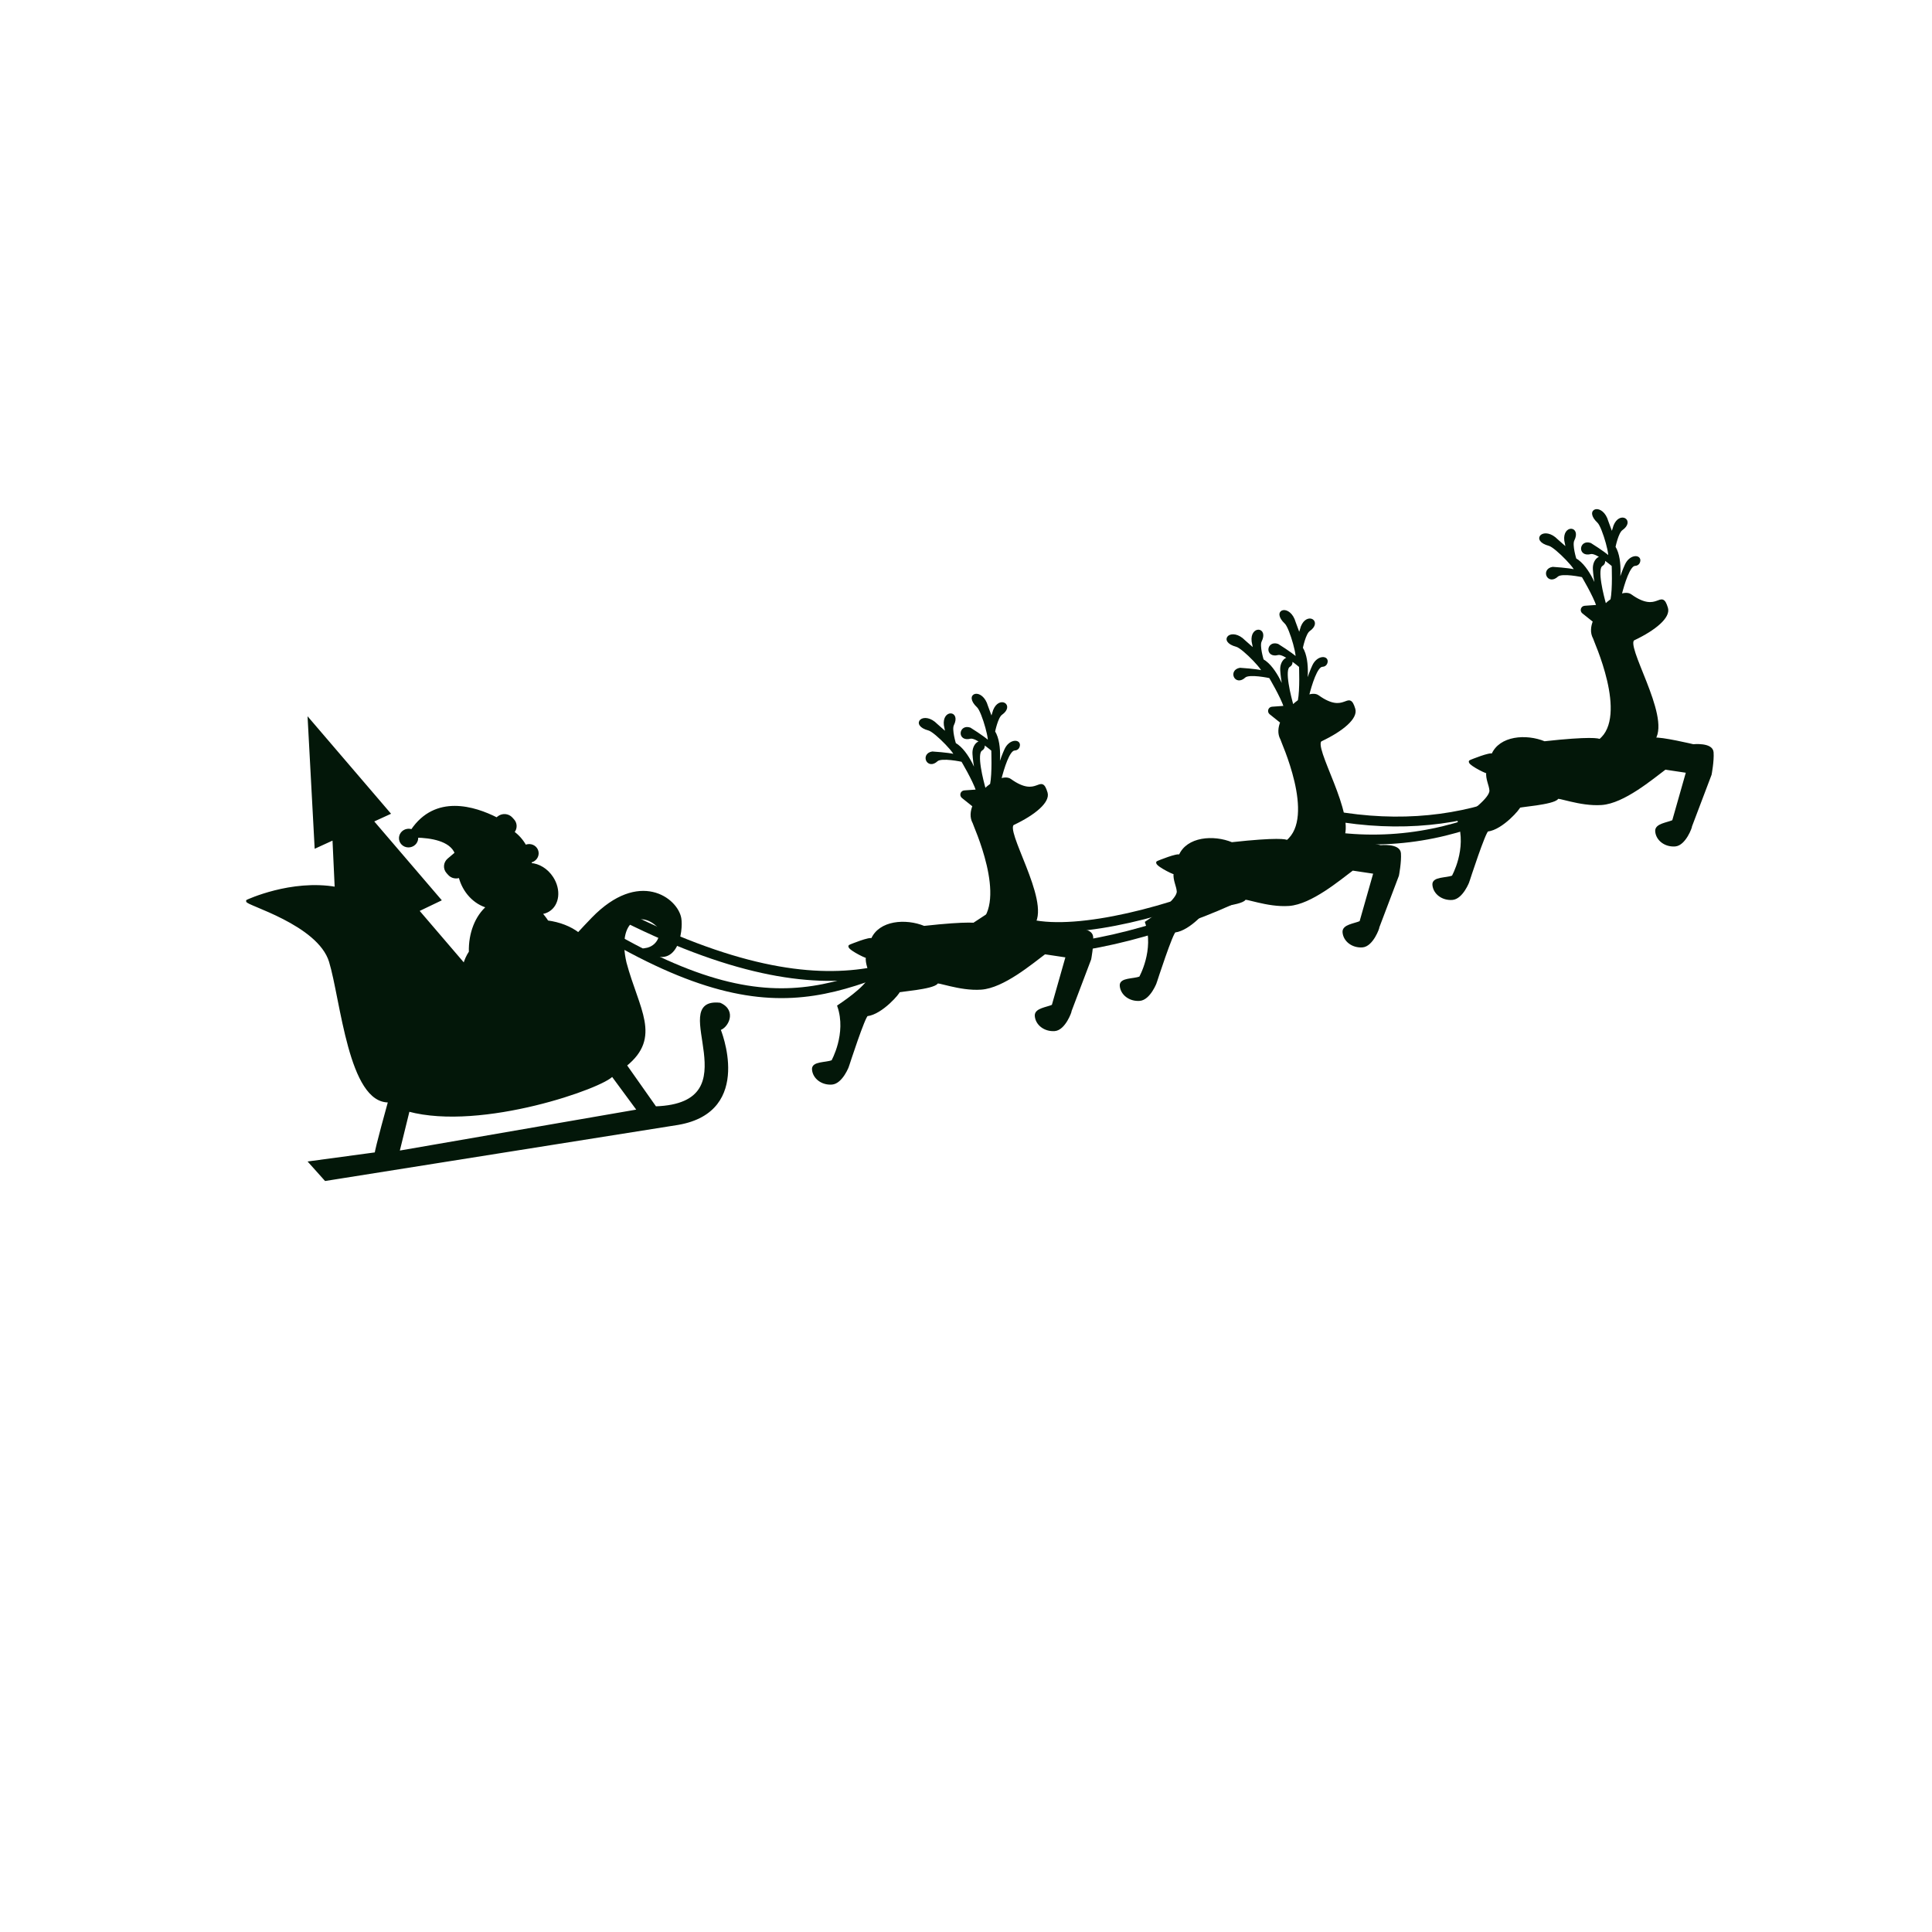
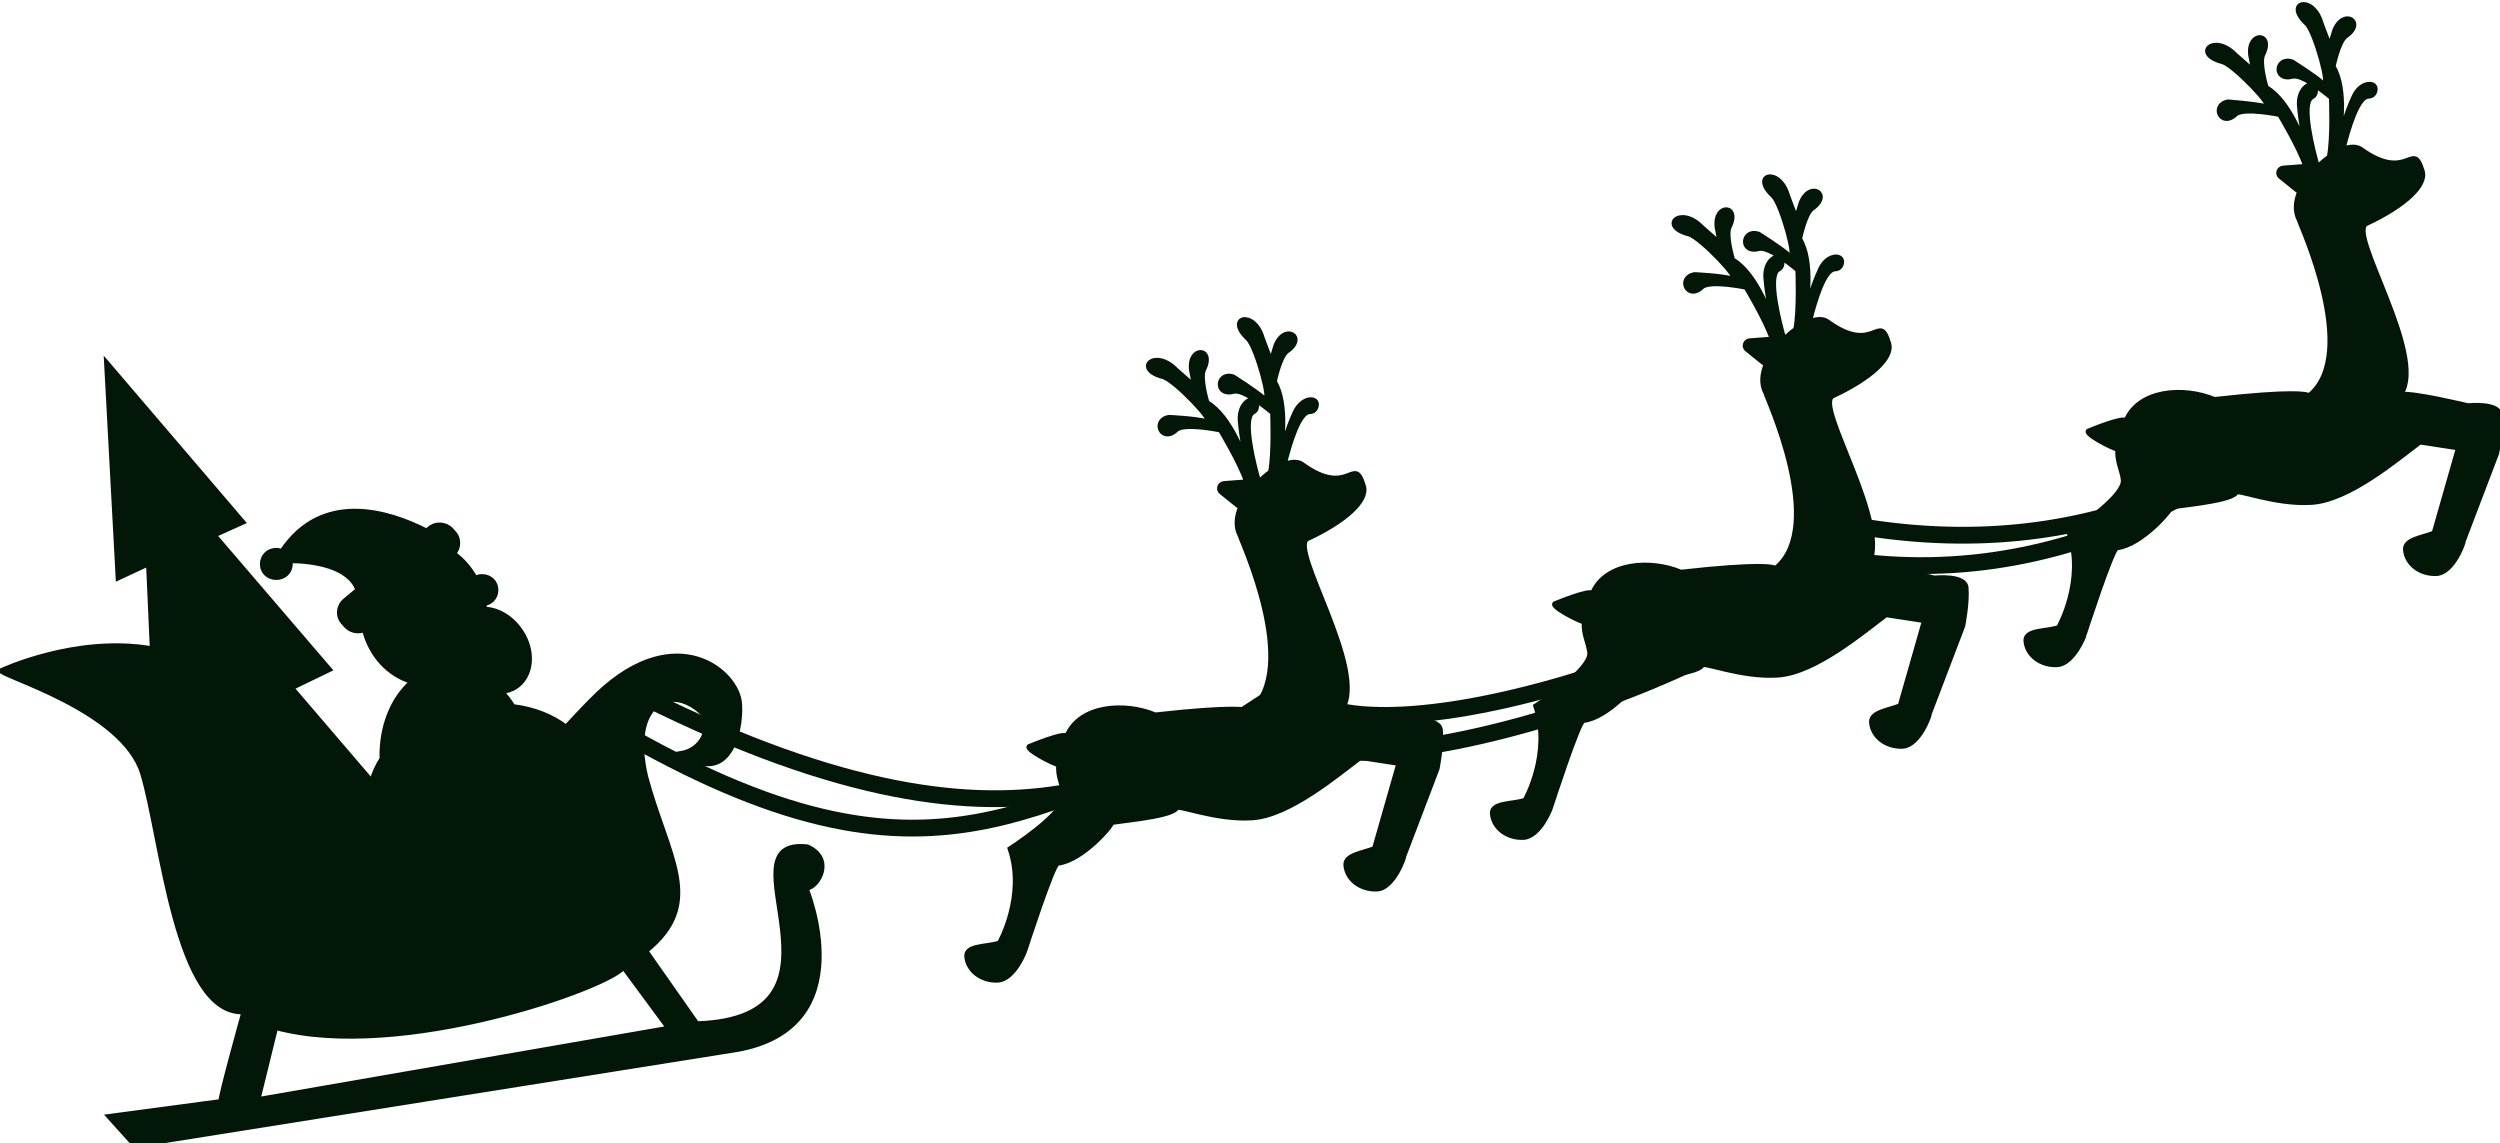
- <svg xmlns="http://www.w3.org/2000/svg" version="1.1" id="Layer_1" x="0px" y="0px" viewBox="0 0 792 792" style="enable-background:new 0 0 792 792;" xml:space="preserve">
+ <svg xmlns="http://www.w3.org/2000/svg" version="1.1" id="Layer_1" x="0px" y="0px" viewBox="0 0 600.7 274.4" style="enable-background:new 0 0 600.7 274.4;" xml:space="preserve">
  <style type="text/css">
	.st0{fill:#031709;stroke:#031709;stroke-width:1.009;stroke-miterlimit:10;}
	.st1{fill:none;stroke:#031709;stroke-width:4.037;stroke-miterlimit:10;}
</style>
  <g>
-     <path class="st0" d="M295.1,411.56c-21.92-2.35,14.55,41.12-26.45,42.48c0,0,0,0-12.22-17.35c14.39-11.6,5.04-22.8-0.1-41.98   c-4.09-17.73,6.33-22.61,13.85-14.69c1.65,3.4-0.46,8.36-5.58,9.16c12.83,9.05,15.05-7.73,14.19-12.7   c-1.38-7.96-16.72-19.64-35.84,0.06c-2.08,2.14-4.01,4.21-5.86,6.22c-3.31-2.55-7.73-4.28-12.71-4.94   c-0.82-1.29-1.74-2.47-2.72-3.54c1.12-0.1,2.2-0.42,3.17-1.02c4.04-2.47,4.72-8.48,1.51-13.44c-2.17-3.35-5.55-5.35-8.77-5.53   c-0.04-0.39-0.08-0.79-0.14-1.18c0,0,0,0,0.01,0c1.88-0.32,3.14-2.05,2.83-3.86c-0.31-1.81-2.09-3.01-3.96-2.68   c-0.35,0.06-0.67,0.18-0.97,0.33c-1.28-2.34-3.03-4.3-5.05-5.75c0.3-0.33,0.53-0.69,0.7-1.08c0,0,0,0,0,0l0,0   c0.53-1.26,0.34-2.75-0.64-3.83l-0.68-0.76c-1.39-1.54-3.82-1.69-5.44-0.33l-0.57,0.48c-9.24-4.7-25.1-9.61-34.81,4.86   c-0.58-0.23-1.24-0.32-1.92-0.2c-1.88,0.32-3.14,2.05-2.83,3.86c0.31,1.81,2.09,3.01,3.96,2.68c1.88-0.32,3.14-2.05,2.83-3.86   c-0.01-0.03-0.02-0.06-0.02-0.09c5.47,0.14,13.88,1.24,16.06,6.86l-3.08,2.6c-1.61,1.36-1.79,3.71-0.41,5.25l0.68,0.76   c1.11,1.23,2.87,1.56,4.36,0.97c1.59,6.25,6.09,10.94,11.44,12.4c-4.64,3.95-7.42,10.84-7.21,18.55c-1.11,1.68-1.92,3.46-2.37,5.28   l-19.1-22.3l9.07-4.35l-27.7-32.34l6.88-3.15l-32.83-38.33l2.8,52.1l7.32-3.35l0.94,20.24c-18.35-3.21-36.34,5.25-36.34,5.25   c-0.82,1.17,29.26,9.27,34,24.84c4.74,15.57,8,58.02,24.25,57.26c0,0-5.68,20.44-5.51,21.44l-27.02,3.65l6.35,7.09l144.54-22.97   c30.83-5.34,16.85-38.77,16.85-38.77C297.82,421.33,301.76,414.5,295.1,411.56z M163.24,472.28l4.21-17.12   c30.08,8.11,80.25-9.79,83.54-14.46l10.71,14.53L163.24,472.28z" />
-     <path class="st0" d="M439.78,381.28c0,0-13.33-3.17-16-2.68c6.15-9.55-12.92-38.74-8.36-40.89c8.76-4.14,14.58-9.15,13.52-12.7   c-2.38-7.95-3.4,2.95-14.81-5.25c-1.03-0.74-2.55-0.66-4.23-0.05c1.23-4.88,3.54-12.47,5.97-12.54c1.8-0.06,1.74-1.85,1.74-1.85   c-0.06-1.8-3.65-1.69-5.34,1.97c-1.69,3.65-3.32,9.1-3.32,9.1s1.91-10.95-1.53-16.45c0,0,1.18-6.02,3.01-7.31   c4.88-3.44-0.63-6.87-2.83-1.38l-1.12,3.61l-1.97-5.34c-2.02-7.14-9.16-5.12-3.6,0.11c2.14,2.01,5.9,16.02,4.04,14.28   c-1.85-1.74-7.36-5.17-7.36-5.17c-4.09-1.39-4.69,4.85,0.11,3.6c2.46-0.64,9.16,5.12,9.16,5.12s0.42,9.63-0.5,14.16   c-0.91,0.65-1.82,1.41-2.67,2.25c-1.09-3.84-4-15.07-1.42-16.57c1.56-0.9,0.65-2.46,0.65-2.46c-0.9-1.56-4.02,0.25-3.76,4.27   c0.25,4.02,1.41,9.59,1.41,9.59s-3.52-10.55-9.17-13.75c0,0-1.82-5.86-0.83-7.86c2.66-5.35-3.82-5.75-3.14,0.13l0.74,3.71   l-4.27-3.76c-5.17-5.32-10.49-0.15-3.11,1.81c2.84,0.75,12.8,11.29,10.34,10.64c-2.46-0.65-8.94-1.05-8.94-1.05   c-4.26,0.72-1.82,6.49,1.81,3.11c1.86-1.74,10.49,0.15,10.49,0.15s4.66,7.8,6.16,12.31l-5.32,0.38c-1.13,0.08-1.57,1.5-0.68,2.21   l4.12,3.29c0.14,0.11,0.29,0.18,0.45,0.22c-0.98,2.38-1.19,4.8-0.09,6.87c0.04,0.61,14.78,32.03,2.36,42.11   c-0.26-0.42-4.02-1.21-22.72,0.85c-7.44-3.07-18.21-2.3-21.28,5.14c-0.61-0.96-8.84,2.44-8.84,2.44c-2.16,0.46,5.98,4.65,6.78,4.62   c-0.29,2.77,1.14,5.13,1.31,7.42c0.24,3.37-8.33,9.62-12.99,12.74c3.9,11.37-2.5,22.65-2.5,22.65c-2.79,1.04-8.08,0.5-7.88,3.27   c0.25,3.47,3.67,6.05,7.63,5.76c3.97-0.29,6.65-7.17,6.62-7.36c0,0,6.69-20.67,7.84-20.68c6.02-0.72,13.27-9.38,12.92-9.69   c-0.35-0.31,14.02-1.27,15.65-3.49c-0.23-1.23,9.23,2.94,18.21,2.3c8.97-0.65,20.45-10.35,26.02-14.51l9.12,1.37l-5.76,20.26   c-2.57,1.12-7.11,1.46-6.92,4.11c0.25,3.47,3.67,6.05,7.63,5.76s6.62-7.58,6.51-7.96l7.98-21.05c0,0,1.07-5.49,0.81-9.08   C447.37,380.5,439.78,381.28,439.78,381.28z" />
-     <path class="st0" d="M565.94,346.97c0,0-13.33-3.17-16-2.68c6.15-9.55-12.92-38.74-8.36-40.89c8.76-4.14,14.58-9.15,13.52-12.7   c-2.38-7.95-3.4,2.95-14.81-5.25c-1.03-0.74-2.55-0.66-4.23-0.05c1.23-4.88,3.54-12.47,5.97-12.54c1.8-0.06,1.74-1.85,1.74-1.85   c-0.06-1.8-3.65-1.69-5.34,1.97c-1.69,3.65-3.32,9.1-3.32,9.1s1.91-10.95-1.53-16.45c0,0,1.18-6.02,3.01-7.31   c4.88-3.44-0.63-6.87-2.83-1.38l-1.12,3.61l-1.97-5.34c-2.02-7.14-9.16-5.12-3.6,0.11c2.14,2.01,5.9,16.02,4.04,14.28   c-1.85-1.74-7.36-5.17-7.36-5.17c-4.09-1.39-4.69,4.85,0.11,3.6c2.46-0.64,9.16,5.12,9.16,5.12s0.42,9.63-0.5,14.16   c-0.91,0.65-1.82,1.41-2.67,2.25c-1.09-3.84-4-15.07-1.42-16.57c1.56-0.9,0.65-2.46,0.65-2.46c-0.9-1.56-4.02,0.25-3.76,4.27   c0.25,4.02,1.41,9.59,1.41,9.59s-3.52-10.55-9.17-13.75c0,0-1.82-5.86-0.83-7.86c2.66-5.35-3.82-5.75-3.14,0.13l0.74,3.71   l-4.27-3.76c-5.17-5.32-10.49-0.15-3.11,1.81c2.84,0.75,12.8,11.29,10.34,10.64c-2.46-0.65-8.94-1.05-8.94-1.05   c-4.26,0.72-1.82,6.49,1.81,3.11c1.86-1.74,10.49,0.15,10.49,0.15s4.66,7.8,6.16,12.31l-5.32,0.38c-1.13,0.08-1.57,1.5-0.68,2.21   l4.12,3.29c0.14,0.11,0.29,0.18,0.45,0.22c-0.98,2.38-1.19,4.8-0.09,6.87c0.04,0.61,14.78,32.03,2.36,42.11   c-0.26-0.42-4.02-1.21-22.72,0.85c-7.44-3.07-18.21-2.3-21.28,5.14c-0.61-0.96-8.84,2.44-8.84,2.44c-2.16,0.46,5.98,4.65,6.78,4.62   c-0.29,2.77,1.14,5.13,1.31,7.42c0.24,3.37-8.33,9.62-12.99,12.74c3.9,11.37-2.5,22.65-2.5,22.65c-2.79,1.04-8.08,0.5-7.88,3.27   c0.25,3.47,3.67,6.05,7.63,5.76c3.97-0.29,6.65-7.17,6.62-7.36c0,0,6.69-20.67,7.84-20.68c6.02-0.72,13.27-9.38,12.92-9.69   c-0.35-0.31,14.02-1.27,15.65-3.49c-0.23-1.23,9.23,2.94,18.21,2.3c8.97-0.65,20.45-10.35,26.02-14.51l9.12,1.37L557.78,378   c-2.57,1.12-7.11,1.46-6.92,4.11c0.25,3.47,3.67,6.05,7.63,5.76c3.97-0.29,6.62-7.58,6.51-7.96l7.98-21.05c0,0,1.07-5.49,0.81-9.08   C573.52,346.19,565.94,346.97,565.94,346.97z" />
-     <path class="st0" d="M694.11,305.59c0,0-13.33-3.17-16-2.68c6.15-9.55-12.92-38.74-8.36-40.89c8.76-4.14,14.58-9.15,13.52-12.7   c-2.38-7.95-3.4,2.95-14.81-5.25c-1.03-0.74-2.55-0.66-4.23-0.05c1.23-4.88,3.54-12.47,5.97-12.54c1.8-0.06,1.74-1.85,1.74-1.85   c-0.06-1.8-3.65-1.69-5.34,1.97c-1.69,3.65-3.32,9.1-3.32,9.1s1.91-10.95-1.53-16.45c0,0,1.18-6.02,3.01-7.31   c4.88-3.44-0.63-6.87-2.83-1.38l-1.12,3.61l-1.97-5.34c-2.02-7.14-9.16-5.12-3.6,0.11c2.14,2.01,5.9,16.02,4.04,14.28   c-1.85-1.74-7.36-5.17-7.36-5.17c-4.09-1.39-4.69,4.85,0.11,3.6c2.46-0.64,9.16,5.12,9.16,5.12s0.42,9.63-0.5,14.16   c-0.91,0.65-1.82,1.41-2.67,2.25c-1.09-3.84-4-15.07-1.42-16.57c1.56-0.9,0.65-2.46,0.65-2.46c-0.9-1.56-4.02,0.25-3.76,4.27   c0.25,4.02,1.41,9.59,1.41,9.59s-3.52-10.55-9.17-13.75c0,0-1.82-5.86-0.83-7.86c2.66-5.35-3.82-5.75-3.14,0.13l0.74,3.71   l-4.27-3.76c-5.17-5.32-10.49-0.15-3.11,1.81c2.84,0.75,12.8,11.29,10.34,10.64c-2.46-0.65-8.94-1.05-8.94-1.05   c-4.26,0.72-1.82,6.49,1.81,3.11c1.86-1.74,10.49,0.15,10.49,0.15s4.66,7.8,6.16,12.31l-5.32,0.38c-1.13,0.08-1.57,1.5-0.68,2.21   l4.12,3.29c0.14,0.11,0.29,0.18,0.45,0.22c-0.98,2.38-1.19,4.8-0.09,6.87c0.04,0.61,14.78,32.03,2.36,42.11   c-0.26-0.42-4.02-1.21-22.72,0.85c-7.44-3.07-18.21-2.3-21.28,5.14c-0.61-0.96-8.84,2.44-8.84,2.44c-2.16,0.46,5.98,4.65,6.78,4.62   c-0.29,2.77,1.14,5.13,1.31,7.42c0.24,3.37-8.33,9.62-12.99,12.74c3.9,11.37-2.5,22.65-2.5,22.65c-2.79,1.04-8.08,0.5-7.88,3.27   c0.25,3.47,3.67,6.05,7.63,5.76s6.65-7.17,6.62-7.36c0,0,6.69-20.67,7.84-20.68c6.02-0.72,13.27-9.38,12.92-9.69   c-0.35-0.31,14.02-1.27,15.65-3.49c-0.23-1.23,9.23,2.94,18.21,2.3s20.45-10.35,26.02-14.51l9.12,1.37l-5.76,20.26   c-2.57,1.12-7.11,1.46-6.92,4.11c0.25,3.47,3.67,6.05,7.63,5.76c3.97-0.29,6.62-7.58,6.51-7.96l7.98-21.05c0,0,1.07-5.49,0.81-9.08   C701.7,304.81,694.11,305.59,694.11,305.59z" />
-     <path class="st1" d="M244.84,380.7c80.1,48.16,103.09,19.35,159.46,1.01c17.64,25.11,142.49-21.09,132.21-40.37   c57.01,12.21,106.37-17.16,135.75-52.99" />
-     <path class="st1" d="M251.91,373.64c95.25,48.93,128.74,18.63,159.46-1.01c17.64,25.11,139.46-20.08,129.18-39.36   c57.01,12.21,102.83-8.58,132.21-44.41" />
+     <path class="st0" d="M194,203.4c-21.9-2.4,14.5,41.1-26.5,42.5c0,0,0,0-12.2-17.4c14.4-11.6,5-22.8-0.1-42   c-4.1-17.7,6.3-22.6,13.9-14.7c1.6,3.4-0.5,8.4-5.6,9.2c12.8,9,15-7.7,14.2-12.7c-1.4-8-16.7-19.6-35.8,0.1c-2.1,2.1-4,4.2-5.9,6.2   c-3.3-2.5-7.7-4.3-12.7-4.9c-0.8-1.3-1.7-2.5-2.7-3.5c1.1-0.1,2.2-0.4,3.2-1c4-2.5,4.7-8.5,1.5-13.4c-2.2-3.4-5.6-5.4-8.8-5.5   c0-0.4-0.1-0.8-0.1-1.2c0,0,0,0,0,0c1.9-0.3,3.1-2,2.8-3.9s-2.1-3-4-2.7c-0.4,0.1-0.7,0.2-1,0.3c-1.3-2.3-3-4.3-5.1-5.8   c0.3-0.3,0.5-0.7,0.7-1.1l0,0l0,0c0.5-1.3,0.3-2.8-0.6-3.8l-0.7-0.8c-1.4-1.5-3.8-1.7-5.4-0.3l-0.6,0.5c-9.2-4.7-25.1-9.6-34.8,4.9   c-0.6-0.2-1.2-0.3-1.9-0.2c-1.9,0.3-3.1,2-2.8,3.9s2.1,3,4,2.7c1.9-0.3,3.1-2,2.8-3.9c0,0,0-0.1,0-0.1c5.5,0.1,13.9,1.2,16.1,6.9   l-3.1,2.6c-1.6,1.4-1.8,3.7-0.4,5.3l0.7,0.8c1.1,1.2,2.9,1.6,4.4,1c1.6,6.3,6.1,10.9,11.4,12.4c-4.6,4-7.4,10.8-7.2,18.5   c-1.1,1.7-1.9,3.5-2.4,5.3l-19.1-22.3l9.1-4.4l-27.7-32.3l6.9-3.1L25.5,86.9l2.8,52.1l7.3-3.4l0.9,20.2   c-18.3-3.2-36.3,5.3-36.3,5.3c-0.8,1.2,29.3,9.3,34,24.8s8,58,24.3,57.3c0,0-5.7,20.4-5.5,21.4l-27,3.6l6.4,7.1l144.5-23   c30.8-5.3,16.9-38.8,16.9-38.8C196.7,213.2,200.6,206.3,194,203.4z M62.1,264.1l4.2-17.1c30.1,8.1,80.2-9.8,83.5-14.5l10.7,14.5   L62.1,264.1z" />
+     <path class="st0" d="M338.6,173.1c0,0-13.3-3.2-16-2.7c6.1-9.5-12.9-38.7-8.4-40.9c8.8-4.1,14.6-9.1,13.5-12.7   c-2.4-8-3.4,3-14.8-5.3c-1-0.7-2.5-0.7-4.2,0c1.2-4.9,3.5-12.5,6-12.5c1.8-0.1,1.7-1.9,1.7-1.9c-0.1-1.8-3.6-1.7-5.3,2   c-1.7,3.6-3.3,9.1-3.3,9.1s1.9-11-1.5-16.5c0,0,1.2-6,3-7.3c4.9-3.4-0.6-6.9-2.8-1.4l-1.1,3.6l-2-5.3c-2-7.1-9.2-5.1-3.6,0.1   c2.1,2,5.9,16,4,14.3c-1.9-1.7-7.4-5.2-7.4-5.2c-4.1-1.4-4.7,4.9,0.1,3.6c2.5-0.6,9.2,5.1,9.2,5.1s0.4,9.6-0.5,14.2   c-0.9,0.6-1.8,1.4-2.7,2.3c-1.1-3.8-4-15.1-1.4-16.6c1.6-0.9,0.6-2.5,0.6-2.5c-0.9-1.6-4,0.3-3.8,4.3c0.3,4,1.4,9.6,1.4,9.6   s-3.5-10.5-9.2-13.8c0,0-1.8-5.9-0.8-7.9c2.7-5.4-3.8-5.8-3.1,0.1l0.7,3.7l-4.3-3.8c-5.2-5.3-10.5-0.1-3.1,1.8   c2.8,0.8,12.8,11.3,10.3,10.6s-8.9-1-8.9-1c-4.3,0.7-1.8,6.5,1.8,3.1c1.9-1.7,10.5,0.1,10.5,0.1s4.7,7.8,6.2,12.3l-5.3,0.4   c-1.1,0.1-1.6,1.5-0.7,2.2l4.1,3.3c0.1,0.1,0.3,0.2,0.5,0.2c-1,2.4-1.2,4.8-0.1,6.9c0,0.6,14.8,32,2.4,42.1   c-0.3-0.4-4-1.2-22.7,0.9c-7.4-3.1-18.2-2.3-21.3,5.1c-0.6-1-8.8,2.4-8.8,2.4c-2.2,0.5,6,4.6,6.8,4.6c-0.3,2.8,1.1,5.1,1.3,7.4   c0.2,3.4-8.3,9.6-13,12.7c3.9,11.4-2.5,22.6-2.5,22.6c-2.8,1-8.1,0.5-7.9,3.3c0.3,3.5,3.7,6,7.6,5.8c4-0.3,6.6-7.2,6.6-7.4   c0,0,6.7-20.7,7.8-20.7c6-0.7,13.3-9.4,12.9-9.7c-0.4-0.3,14-1.3,15.6-3.5c-0.2-1.2,9.2,2.9,18.2,2.3c9-0.6,20.5-10.4,26-14.5   l9.1,1.4l-5.8,20.3c-2.6,1.1-7.1,1.5-6.9,4.1c0.3,3.5,3.7,6,7.6,5.8s6.6-7.6,6.5-8l8-21c0,0,1.1-5.5,0.8-9.1   C346.2,172.3,338.6,173.1,338.6,173.1z" />
+     <path class="st0" d="M464.8,138.8c0,0-13.3-3.2-16-2.7c6.2-9.5-12.9-38.7-8.4-40.9c8.8-4.1,14.6-9.1,13.5-12.7   c-2.4-8-3.4,3-14.8-5.3c-1-0.7-2.5-0.7-4.2,0c1.2-4.9,3.5-12.5,6-12.5c1.8-0.1,1.7-1.9,1.7-1.9c-0.1-1.8-3.7-1.7-5.3,2   c-1.7,3.6-3.3,9.1-3.3,9.1s1.9-11-1.5-16.5c0,0,1.2-6,3-7.3c4.9-3.4-0.6-6.9-2.8-1.4l-1.1,3.6l-2-5.3c-2-7.1-9.2-5.1-3.6,0.1   c2.1,2,5.9,16,4,14.3c-1.8-1.7-7.4-5.2-7.4-5.2c-4.1-1.4-4.7,4.9,0.1,3.6c2.5-0.6,9.2,5.1,9.2,5.1s0.4,9.6-0.5,14.2   c-0.9,0.6-1.8,1.4-2.7,2.3c-1.1-3.8-4-15.1-1.4-16.6c1.6-0.9,0.7-2.5,0.7-2.5c-0.9-1.6-4,0.3-3.8,4.3c0.3,4,1.4,9.6,1.4,9.6   s-3.5-10.5-9.2-13.8c0,0-1.8-5.9-0.8-7.9c2.7-5.4-3.8-5.8-3.1,0.1l0.7,3.7l-4.3-3.8c-5.2-5.3-10.5-0.1-3.1,1.8   c2.8,0.8,12.8,11.3,10.3,10.6s-8.9-1-8.9-1c-4.3,0.7-1.8,6.5,1.8,3.1c1.9-1.7,10.5,0.1,10.5,0.1s4.7,7.8,6.2,12.3l-5.3,0.4   c-1.1,0.1-1.6,1.5-0.7,2.2l4.1,3.3c0.1,0.1,0.3,0.2,0.5,0.2c-1,2.4-1.2,4.8-0.1,6.9c0,0.6,14.8,32,2.4,42.1   c-0.3-0.4-4-1.2-22.7,0.9c-7.4-3.1-18.2-2.3-21.3,5.1c-0.6-1-8.8,2.4-8.8,2.4c-2.2,0.5,6,4.6,6.8,4.6c-0.3,2.8,1.1,5.1,1.3,7.4   c0.2,3.4-8.3,9.6-13,12.7c3.9,11.4-2.5,22.6-2.5,22.6c-2.8,1-8.1,0.5-7.9,3.3c0.3,3.5,3.7,6,7.6,5.8c4-0.3,6.6-7.2,6.6-7.4   c0,0,6.7-20.7,7.8-20.7c6-0.7,13.3-9.4,12.9-9.7c-0.4-0.3,14-1.3,15.6-3.5c-0.2-1.2,9.2,2.9,18.2,2.3c9-0.6,20.5-10.4,26-14.5   l9.1,1.4l-5.8,20.3c-2.6,1.1-7.1,1.5-6.9,4.1c0.3,3.5,3.7,6,7.6,5.8c4-0.3,6.6-7.6,6.5-8l8-21c0,0,1.1-5.5,0.8-9.1   C472.4,138,464.8,138.8,464.8,138.8z" />
+     <path class="st0" d="M593,97.4c0,0-13.3-3.2-16-2.7c6.2-9.5-12.9-38.7-8.4-40.9c8.8-4.1,14.6-9.1,13.5-12.7   c-2.4-7.9-3.4,2.9-14.8-5.3c-1-0.7-2.5-0.7-4.2-0.1c1.2-4.9,3.5-12.5,6-12.5c1.8-0.1,1.7-1.9,1.7-1.9c-0.1-1.8-3.7-1.7-5.3,2   c-1.7,3.6-3.3,9.1-3.3,9.1s1.9-10.9-1.5-16.4c0,0,1.2-6,3-7.3c4.9-3.4-0.6-6.9-2.8-1.4l-1.1,3.6l-2-5.3c-2-7.1-9.2-5.1-3.6,0.1   c2.1,2,5.9,16,4,14.3c-1.8-1.7-7.4-5.2-7.4-5.2c-4.1-1.4-4.7,4.9,0.1,3.6c2.5-0.6,9.2,5.1,9.2,5.1s0.4,9.6-0.5,14.2   c-0.9,0.6-1.8,1.4-2.7,2.3c-1.1-3.8-4-15.1-1.4-16.6c1.6-0.9,0.7-2.5,0.7-2.5c-0.9-1.6-4,0.3-3.8,4.3c0.3,4,1.4,9.6,1.4,9.6   s-3.5-10.6-9.2-13.8c0,0-1.8-5.9-0.8-7.9c2.7-5.4-3.8-5.7-3.1,0.1l0.7,3.7l-4.3-3.8c-5.2-5.3-10.5-0.1-3.1,1.8   c2.8,0.8,12.8,11.3,10.3,10.6c-2.5-0.6-8.9-1.1-8.9-1.1c-4.3,0.7-1.8,6.5,1.8,3.1c1.9-1.7,10.5,0.1,10.5,0.1s4.7,7.8,6.2,12.3   l-5.3,0.4c-1.1,0.1-1.6,1.5-0.7,2.2l4.1,3.3c0.1,0.1,0.3,0.2,0.5,0.2c-1,2.4-1.2,4.8-0.1,6.9c0,0.6,14.8,32,2.4,42.1   c-0.3-0.4-4-1.2-22.7,0.9c-7.4-3.1-18.2-2.3-21.3,5.1c-0.6-1-8.8,2.4-8.8,2.4c-2.2,0.5,6,4.6,6.8,4.6c-0.3,2.8,1.1,5.1,1.3,7.4   c0.2,3.4-8.3,9.6-13,12.7c3.9,11.4-2.5,22.6-2.5,22.6c-2.8,1-8.1,0.5-7.9,3.3c0.3,3.5,3.7,6,7.6,5.8s6.7-7.2,6.6-7.4   c0,0,6.7-20.7,7.8-20.7c6-0.7,13.3-9.4,12.9-9.7c-0.3-0.3,14-1.3,15.7-3.5c-0.2-1.2,9.2,2.9,18.2,2.3s20.5-10.4,26-14.5l9.1,1.4   l-5.8,20.3c-2.6,1.1-7.1,1.5-6.9,4.1c0.3,3.5,3.7,6,7.6,5.8c4-0.3,6.6-7.6,6.5-8l8-21c0,0,1.1-5.5,0.8-9.1   C600.6,96.6,593,97.4,593,97.4z" />
+     <path class="st1" d="M143.7,172.5c80.1,48.2,103.1,19.4,159.5,1c17.6,25.1,142.5-21.1,132.2-40.4c57,12.2,106.4-17.2,135.8-53" />
+     <path class="st1" d="M150.8,165.5c95.3,48.9,128.7,18.6,159.5-1c17.6,25.1,139.5-20.1,129.2-39.4c57,12.2,102.8-8.6,132.2-44.4" />
  </g>
</svg>
